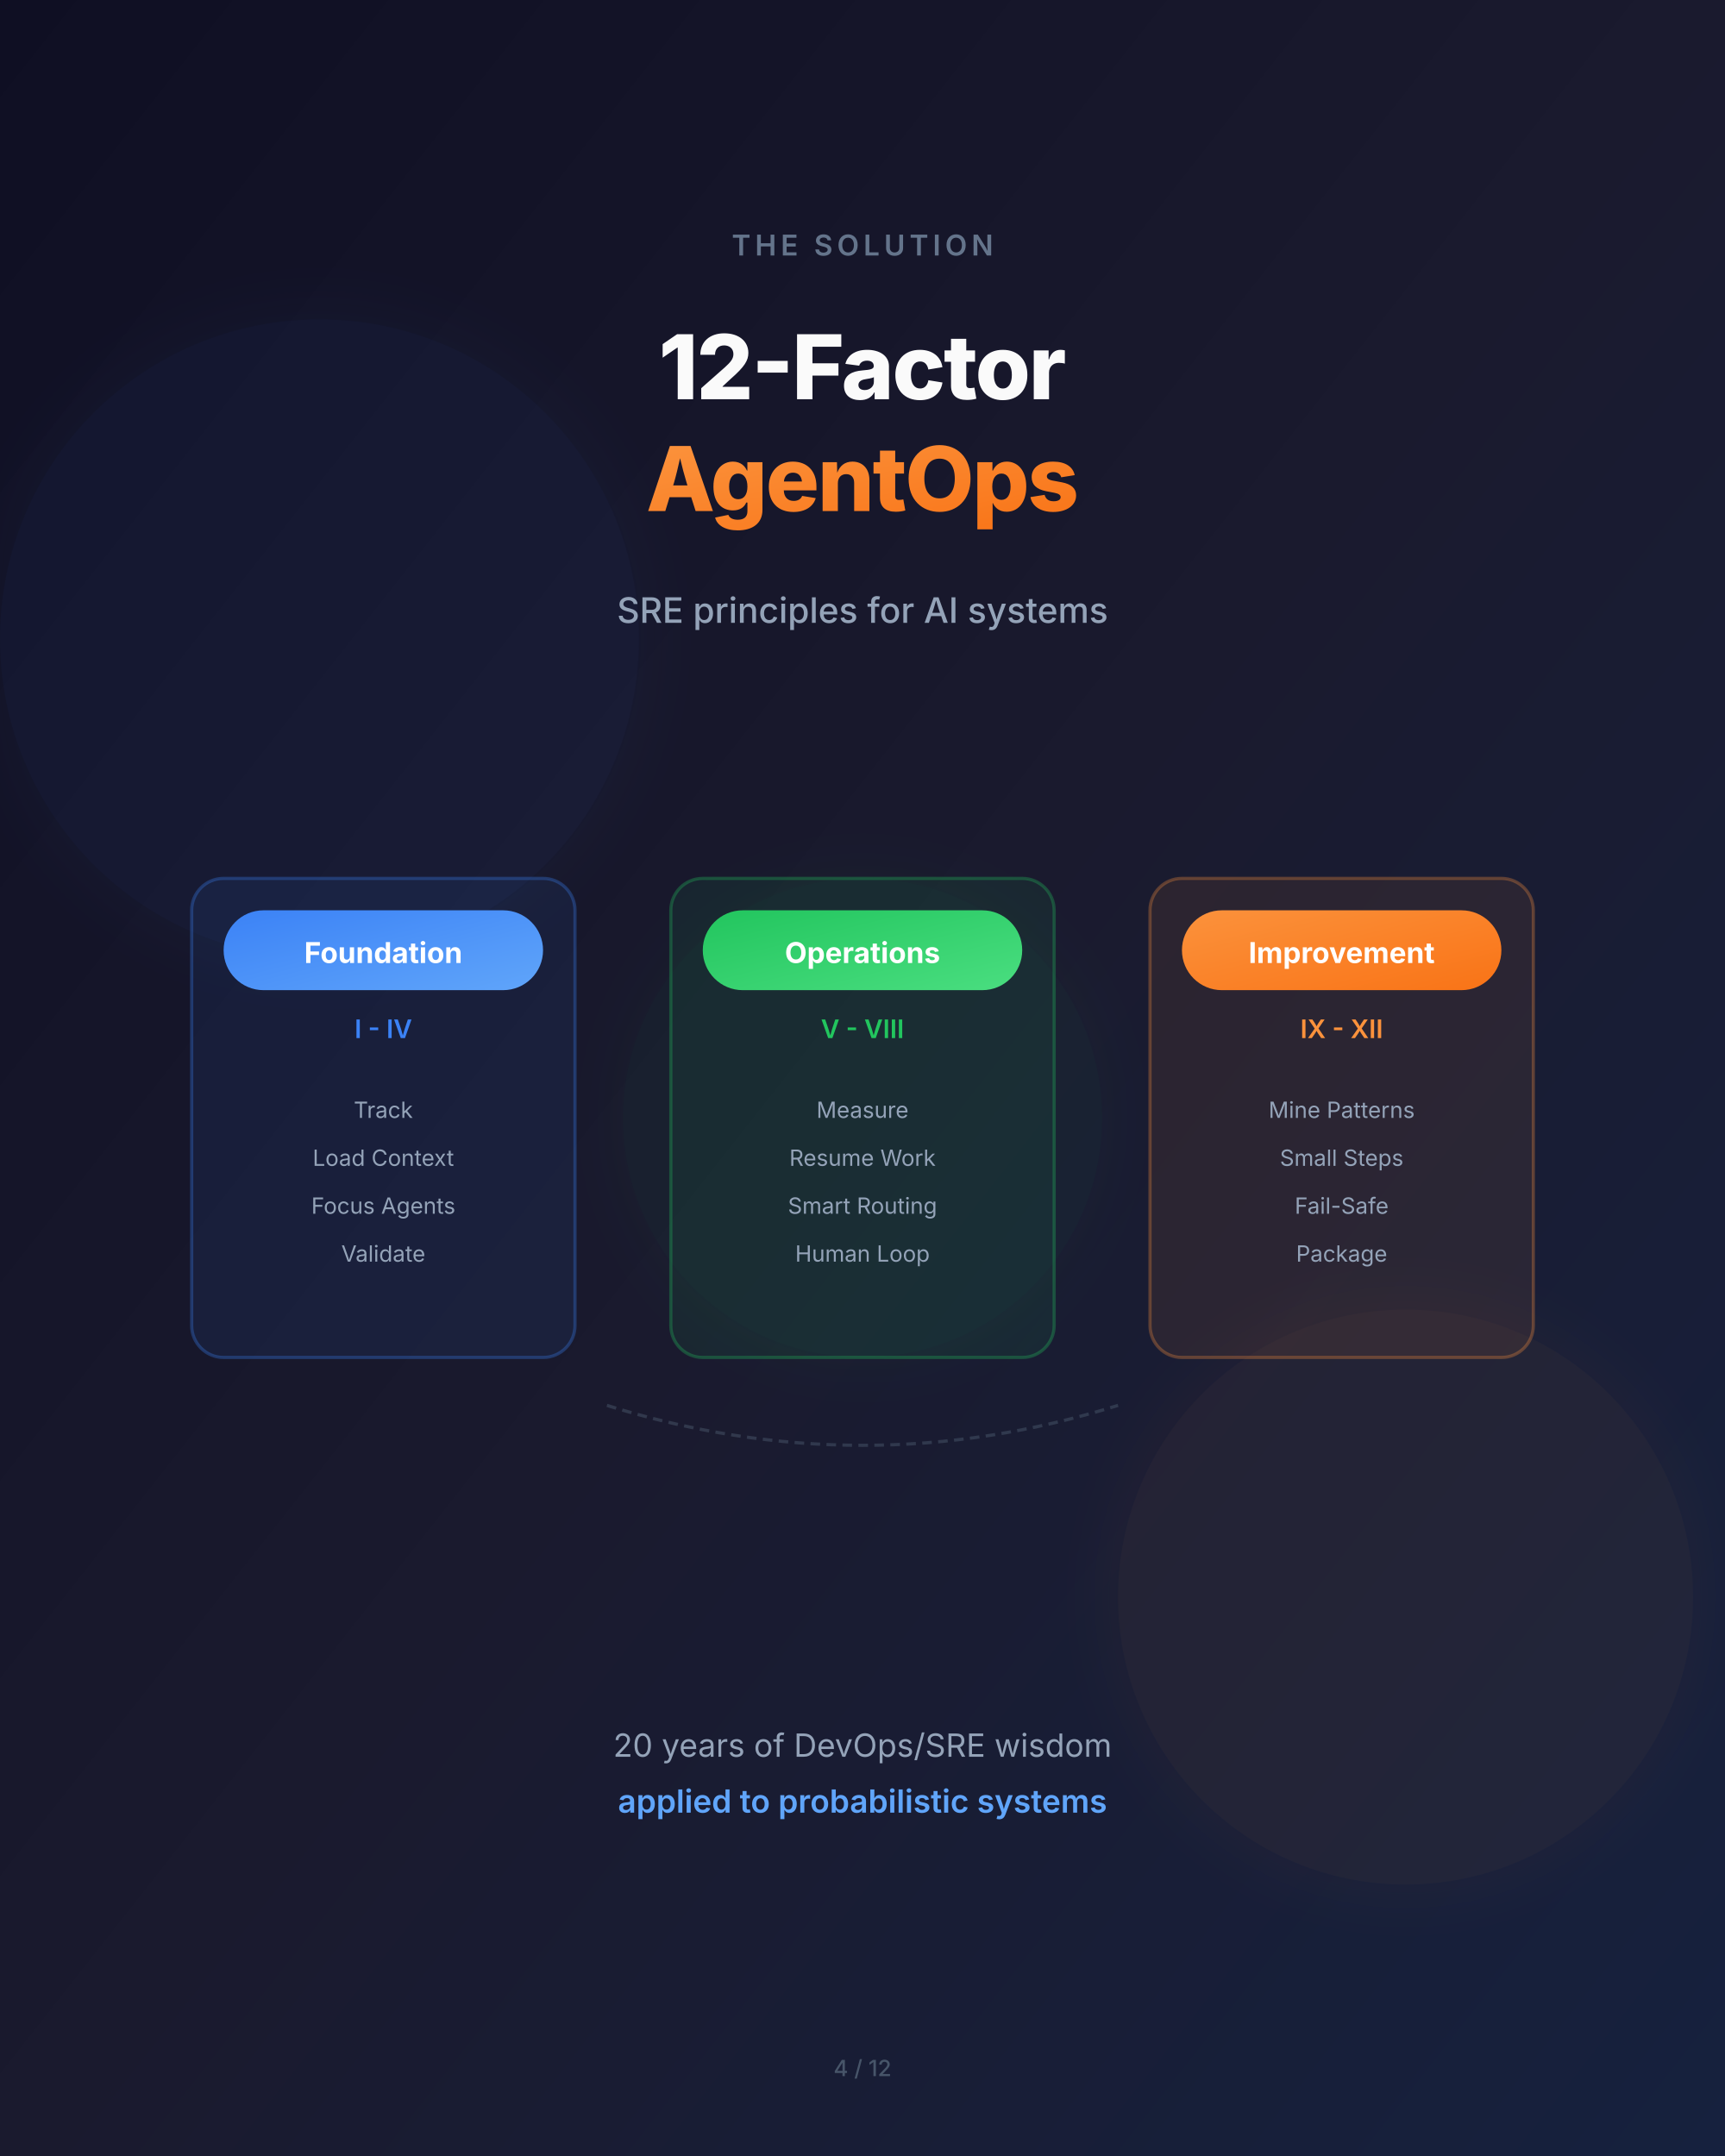
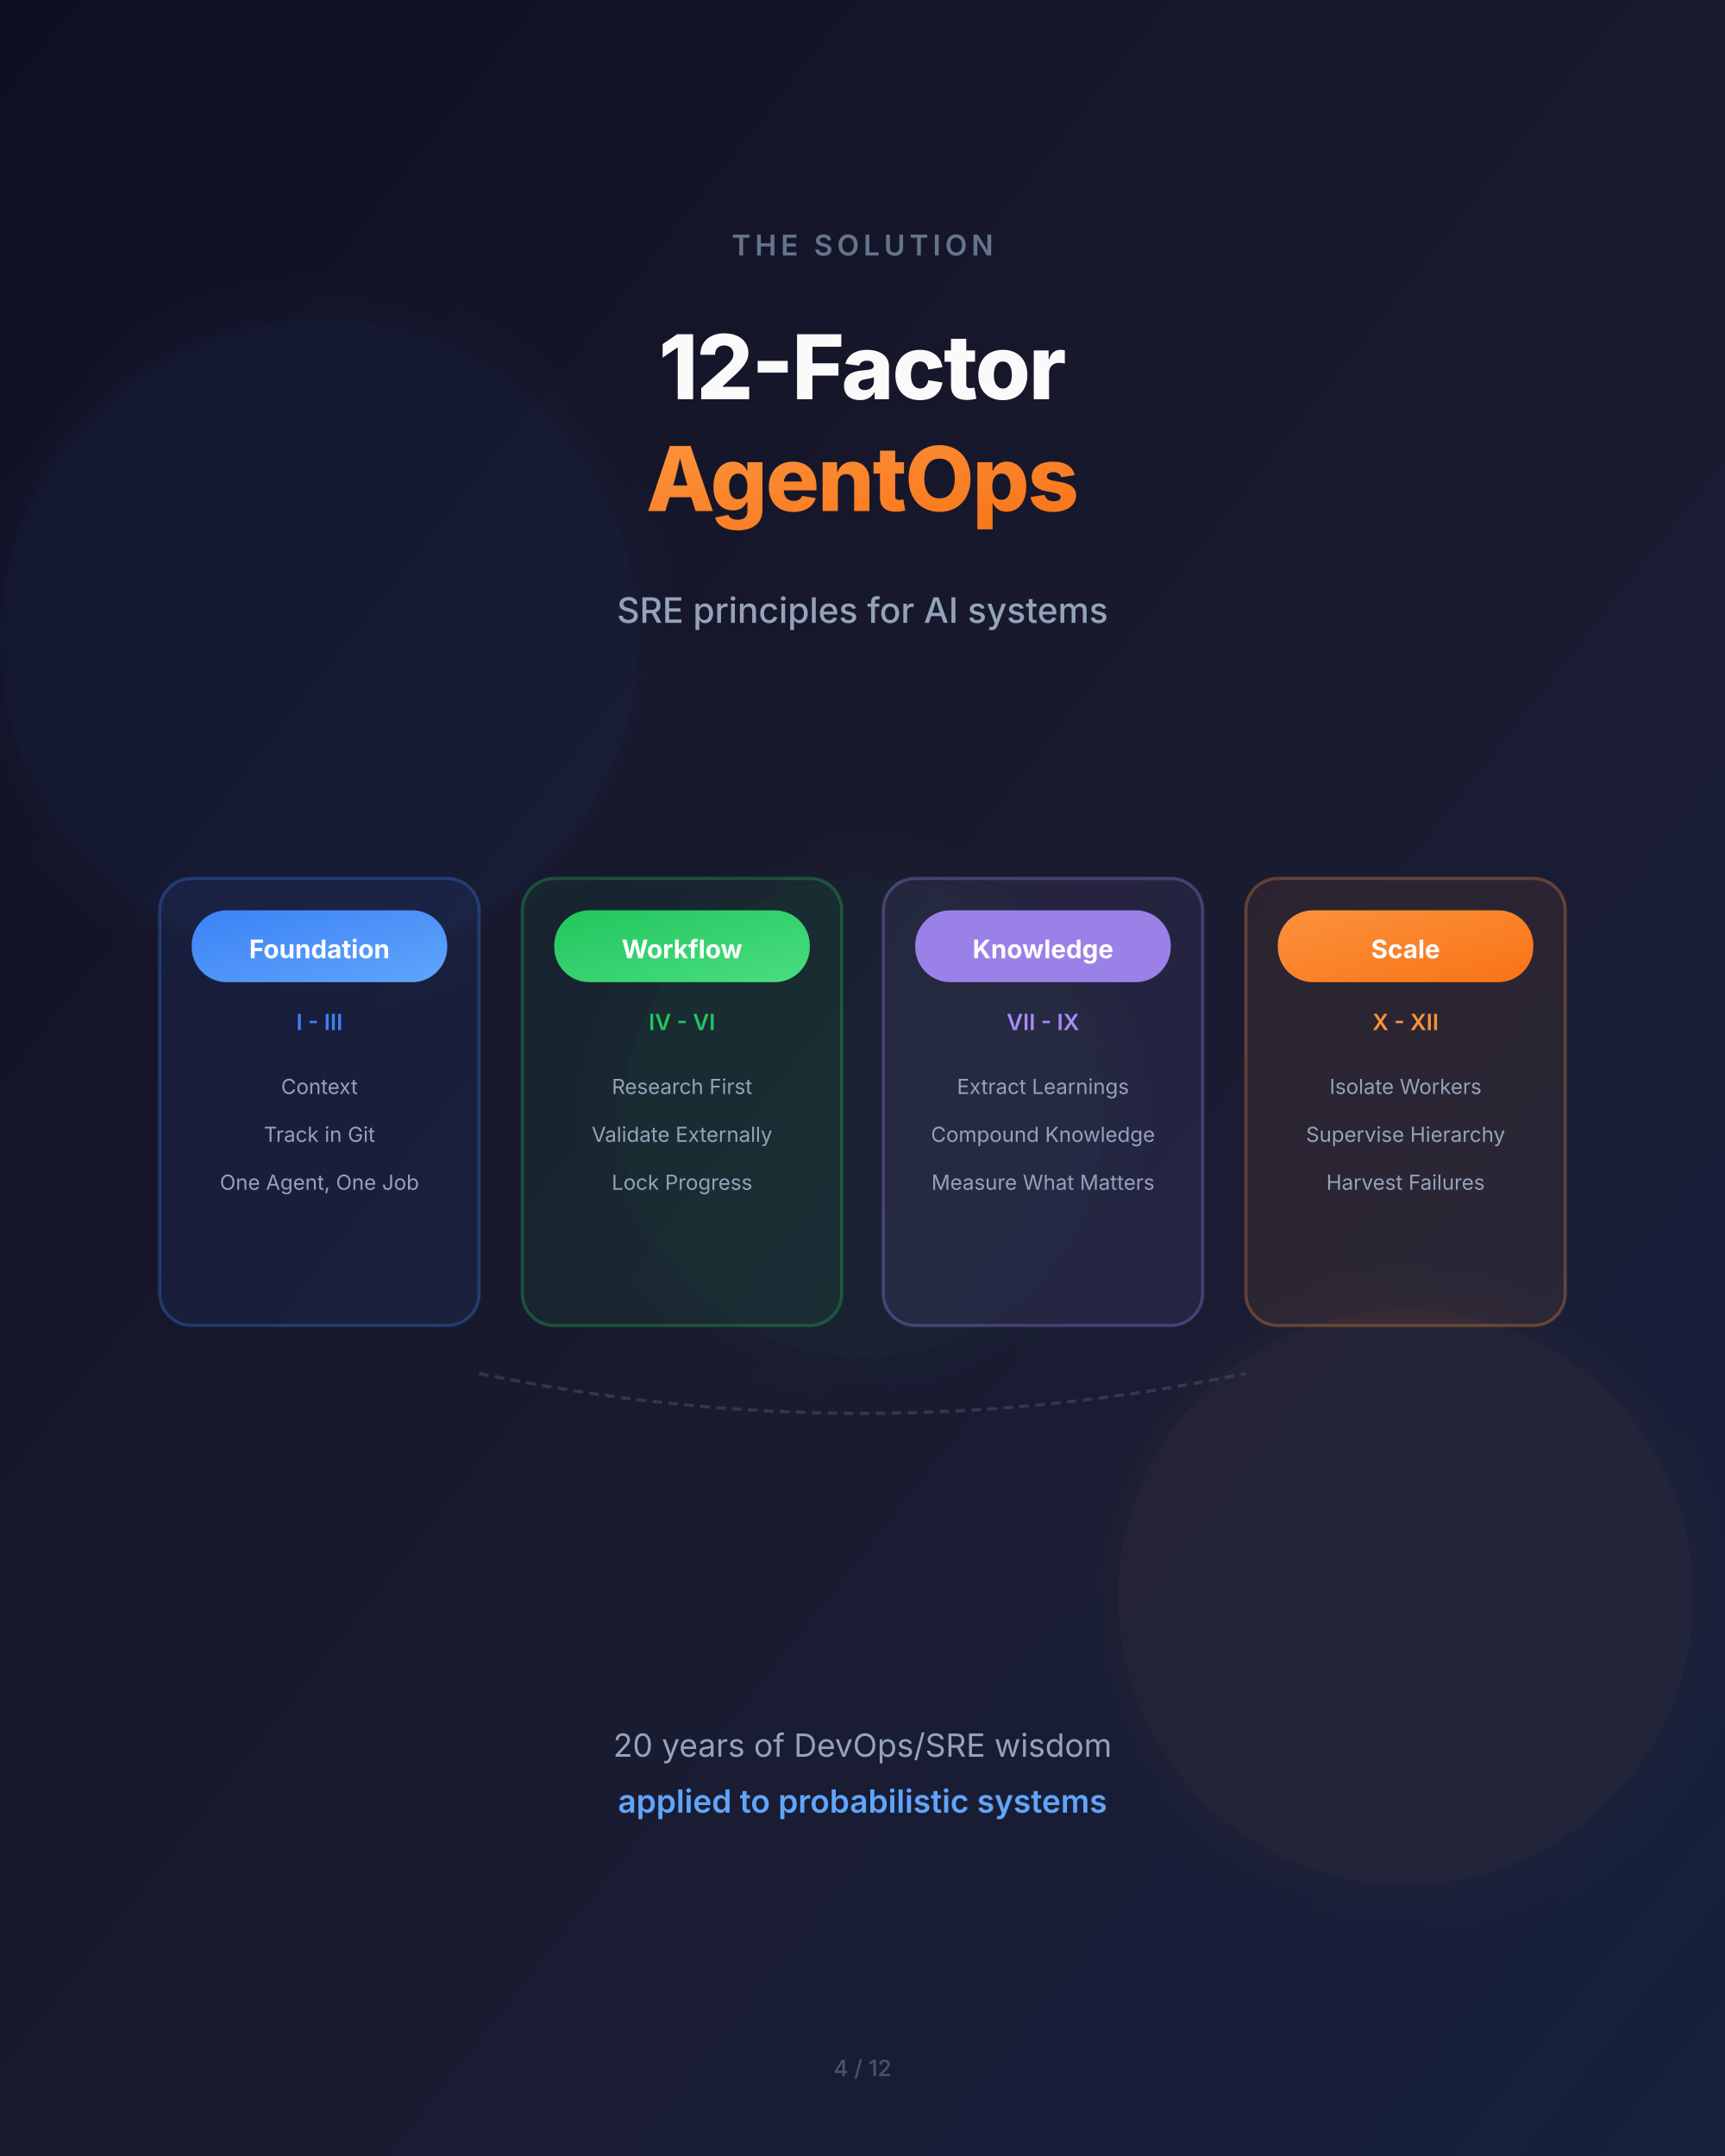
<svg xmlns="http://www.w3.org/2000/svg" viewBox="0 0 1080 1350">
  <defs>
    <linearGradient id="darkBg" x1="0%" y1="0%" x2="100%" y2="100%">
      <stop offset="0%" style="stop-color:#0F0F23" />
      <stop offset="50%" style="stop-color:#1a1a2e" />
      <stop offset="100%" style="stop-color:#16213e" />
    </linearGradient>
    <linearGradient id="blueGrad" x1="0%" y1="0%" x2="100%" y2="100%">
      <stop offset="0%" style="stop-color:#3B82F6" />
      <stop offset="100%" style="stop-color:#60A5FA" />
    </linearGradient>
    <linearGradient id="greenGrad" x1="0%" y1="0%" x2="100%" y2="100%">
      <stop offset="0%" style="stop-color:#22C55E" />
      <stop offset="100%" style="stop-color:#4ADE80" />
    </linearGradient>
    <linearGradient id="orangeGrad" x1="0%" y1="0%" x2="100%" y2="100%">
      <stop offset="0%" style="stop-color:#FB923C" />
      <stop offset="100%" style="stop-color:#F97316" />
    </linearGradient>
    <filter id="glow" x="-50%" y="-50%" width="200%" height="200%">
      <feGaussianBlur stdDeviation="20" result="coloredBlur" />
      <feMerge>
        <feMergeNode in="coloredBlur" />
        <feMergeNode in="SourceGraphic" />
      </feMerge>
    </filter>
  </defs>
  <rect width="1080" height="1350" fill="url(#darkBg)" />
  <ellipse cx="200" cy="400" rx="200" ry="200" fill="#3B82F6" opacity="0.05" filter="url(#glow)" />
  <ellipse cx="540" cy="700" rx="150" ry="150" fill="#22C55E" opacity="0.04" filter="url(#glow)" />
  <ellipse cx="880" cy="1000" rx="180" ry="180" fill="#FB923C" opacity="0.05" filter="url(#glow)" />
  <text x="540" y="160" text-anchor="middle" font-family="Inter, -apple-system, sans-serif" font-size="18" font-weight="600" fill="#64748B" letter-spacing="0.15em">
    THE SOLUTION
  </text>
  <text x="540" y="250" text-anchor="middle" font-family="Inter, -apple-system, sans-serif" font-size="56" font-weight="800" fill="#FAFAFA" letter-spacing="-0.02em">
    12-Factor
  </text>
  <text x="540" y="320" text-anchor="middle" font-family="Inter, -apple-system, sans-serif" font-size="56" font-weight="800" fill="url(#orangeGrad)" letter-spacing="-0.02em">
    AgentOps
  </text>
  <text x="540" y="390" text-anchor="middle" font-family="Inter, -apple-system, sans-serif" font-size="22" font-weight="500" fill="#94A3B8">
    SRE principles for AI systems
  </text>
  <g transform="translate(540, 700)">
-     <g transform="translate(-300, 0)">
-       <rect x="-120" y="-150" width="240" height="300" rx="20" fill="rgba(59,130,246,0.08)" stroke="rgba(59,130,246,0.3)" stroke-width="2" />
-       <rect x="-100" y="-130" width="200" height="50" rx="25" fill="url(#blueGrad)" />
-       <text x="0" y="-97" text-anchor="middle" font-family="Inter, -apple-system, sans-serif" font-size="18" font-weight="700" fill="#FFFFFF">Foundation</text>
-       <text x="0" y="-50" text-anchor="middle" font-family="Inter, -apple-system, sans-serif" font-size="16" font-weight="600" fill="#3B82F6">I - IV</text>
-       <text x="0" y="0" text-anchor="middle" font-family="Inter, -apple-system, sans-serif" font-size="14" fill="#94A3B8">Track</text>
-       <text x="0" y="30" text-anchor="middle" font-family="Inter, -apple-system, sans-serif" font-size="14" fill="#94A3B8">Load Context</text>
-       <text x="0" y="60" text-anchor="middle" font-family="Inter, -apple-system, sans-serif" font-size="14" fill="#94A3B8">Focus Agents</text>
-       <text x="0" y="90" text-anchor="middle" font-family="Inter, -apple-system, sans-serif" font-size="14" fill="#94A3B8">Validate</text>
+     <g transform="translate(-340, 0)">
+       <rect x="-100" y="-150" width="200" height="280" rx="20" fill="rgba(59,130,246,0.08)" stroke="rgba(59,130,246,0.3)" stroke-width="2" />
+       <rect x="-80" y="-130" width="160" height="45" rx="22" fill="url(#blueGrad)" />
+       <text x="0" y="-100" text-anchor="middle" font-family="Inter, -apple-system, sans-serif" font-size="16" font-weight="700" fill="#FFFFFF">Foundation</text>
+       <text x="0" y="-55" text-anchor="middle" font-family="Inter, -apple-system, sans-serif" font-size="14" font-weight="600" fill="#3B82F6">I - III</text>
+       <text x="0" y="-15" text-anchor="middle" font-family="Inter, -apple-system, sans-serif" font-size="13" fill="#94A3B8">Context</text>
+       <text x="0" y="15" text-anchor="middle" font-family="Inter, -apple-system, sans-serif" font-size="13" fill="#94A3B8">Track in Git</text>
+       <text x="0" y="45" text-anchor="middle" font-family="Inter, -apple-system, sans-serif" font-size="13" fill="#94A3B8">One Agent, One Job</text>
    </g>
-     <g transform="translate(0, 0)">
-       <rect x="-120" y="-150" width="240" height="300" rx="20" fill="rgba(34,197,94,0.08)" stroke="rgba(34,197,94,0.3)" stroke-width="2" />
-       <rect x="-100" y="-130" width="200" height="50" rx="25" fill="url(#greenGrad)" />
-       <text x="0" y="-97" text-anchor="middle" font-family="Inter, -apple-system, sans-serif" font-size="18" font-weight="700" fill="#FFFFFF">Operations</text>
-       <text x="0" y="-50" text-anchor="middle" font-family="Inter, -apple-system, sans-serif" font-size="16" font-weight="600" fill="#22C55E">V - VIII</text>
-       <text x="0" y="0" text-anchor="middle" font-family="Inter, -apple-system, sans-serif" font-size="14" fill="#94A3B8">Measure</text>
-       <text x="0" y="30" text-anchor="middle" font-family="Inter, -apple-system, sans-serif" font-size="14" fill="#94A3B8">Resume Work</text>
-       <text x="0" y="60" text-anchor="middle" font-family="Inter, -apple-system, sans-serif" font-size="14" fill="#94A3B8">Smart Routing</text>
-       <text x="0" y="90" text-anchor="middle" font-family="Inter, -apple-system, sans-serif" font-size="14" fill="#94A3B8">Human Loop</text>
+     <g transform="translate(-113, 0)">
+       <rect x="-100" y="-150" width="200" height="280" rx="20" fill="rgba(34,197,94,0.08)" stroke="rgba(34,197,94,0.3)" stroke-width="2" />
+       <rect x="-80" y="-130" width="160" height="45" rx="22" fill="url(#greenGrad)" />
+       <text x="0" y="-100" text-anchor="middle" font-family="Inter, -apple-system, sans-serif" font-size="16" font-weight="700" fill="#FFFFFF">Workflow</text>
+       <text x="0" y="-55" text-anchor="middle" font-family="Inter, -apple-system, sans-serif" font-size="14" font-weight="600" fill="#22C55E">IV - VI</text>
+       <text x="0" y="-15" text-anchor="middle" font-family="Inter, -apple-system, sans-serif" font-size="13" fill="#94A3B8">Research First</text>
+       <text x="0" y="15" text-anchor="middle" font-family="Inter, -apple-system, sans-serif" font-size="13" fill="#94A3B8">Validate Externally</text>
+       <text x="0" y="45" text-anchor="middle" font-family="Inter, -apple-system, sans-serif" font-size="13" fill="#94A3B8">Lock Progress</text>
    </g>
-     <g transform="translate(300, 0)">
-       <rect x="-120" y="-150" width="240" height="300" rx="20" fill="rgba(251,146,60,0.08)" stroke="rgba(251,146,60,0.3)" stroke-width="2" />
-       <rect x="-100" y="-130" width="200" height="50" rx="25" fill="url(#orangeGrad)" />
-       <text x="0" y="-97" text-anchor="middle" font-family="Inter, -apple-system, sans-serif" font-size="18" font-weight="700" fill="#FFFFFF">Improvement</text>
-       <text x="0" y="-50" text-anchor="middle" font-family="Inter, -apple-system, sans-serif" font-size="16" font-weight="600" fill="#FB923C">IX - XII</text>
-       <text x="0" y="0" text-anchor="middle" font-family="Inter, -apple-system, sans-serif" font-size="14" fill="#94A3B8">Mine Patterns</text>
-       <text x="0" y="30" text-anchor="middle" font-family="Inter, -apple-system, sans-serif" font-size="14" fill="#94A3B8">Small Steps</text>
-       <text x="0" y="60" text-anchor="middle" font-family="Inter, -apple-system, sans-serif" font-size="14" fill="#94A3B8">Fail-Safe</text>
-       <text x="0" y="90" text-anchor="middle" font-family="Inter, -apple-system, sans-serif" font-size="14" fill="#94A3B8">Package</text>
+     <g transform="translate(113, 0)">
+       <rect x="-100" y="-150" width="200" height="280" rx="20" fill="rgba(167,139,250,0.08)" stroke="rgba(167,139,250,0.3)" stroke-width="2" />
+       <rect x="-80" y="-130" width="160" height="45" rx="22" fill="rgba(167,139,250,0.9)" />
+       <text x="0" y="-100" text-anchor="middle" font-family="Inter, -apple-system, sans-serif" font-size="16" font-weight="700" fill="#FFFFFF">Knowledge</text>
+       <text x="0" y="-55" text-anchor="middle" font-family="Inter, -apple-system, sans-serif" font-size="14" font-weight="600" fill="#A78BFA">VII - IX</text>
+       <text x="0" y="-15" text-anchor="middle" font-family="Inter, -apple-system, sans-serif" font-size="13" fill="#94A3B8">Extract Learnings</text>
+       <text x="0" y="15" text-anchor="middle" font-family="Inter, -apple-system, sans-serif" font-size="13" fill="#94A3B8">Compound Knowledge</text>
+       <text x="0" y="45" text-anchor="middle" font-family="Inter, -apple-system, sans-serif" font-size="13" fill="#94A3B8">Measure What Matters</text>
    </g>
-     <path d="M -160 180 Q 0 230 160 180" stroke="#475569" stroke-width="2" fill="none" stroke-dasharray="6,4" opacity="0.5" />
+     <g transform="translate(340, 0)">
+       <rect x="-100" y="-150" width="200" height="280" rx="20" fill="rgba(251,146,60,0.08)" stroke="rgba(251,146,60,0.3)" stroke-width="2" />
+       <rect x="-80" y="-130" width="160" height="45" rx="22" fill="url(#orangeGrad)" />
+       <text x="0" y="-100" text-anchor="middle" font-family="Inter, -apple-system, sans-serif" font-size="16" font-weight="700" fill="#FFFFFF">Scale</text>
+       <text x="0" y="-55" text-anchor="middle" font-family="Inter, -apple-system, sans-serif" font-size="14" font-weight="600" fill="#FB923C">X - XII</text>
+       <text x="0" y="-15" text-anchor="middle" font-family="Inter, -apple-system, sans-serif" font-size="13" fill="#94A3B8">Isolate Workers</text>
+       <text x="0" y="15" text-anchor="middle" font-family="Inter, -apple-system, sans-serif" font-size="13" fill="#94A3B8">Supervise Hierarchy</text>
+       <text x="0" y="45" text-anchor="middle" font-family="Inter, -apple-system, sans-serif" font-size="13" fill="#94A3B8">Harvest Failures</text>
+     </g>
+     <path d="M -240 160 Q 0 210 240 160" stroke="#475569" stroke-width="2" fill="none" stroke-dasharray="6,4" opacity="0.5" />
  </g>
  <g transform="translate(540, 1100)">
    <text x="0" y="0" text-anchor="middle" font-family="Inter, -apple-system, sans-serif" font-size="20" fill="#94A3B8">
      20 years of DevOps/SRE wisdom
    </text>
    <text x="0" y="35" text-anchor="middle" font-family="Inter, -apple-system, sans-serif" font-size="20" font-weight="600" fill="#60A5FA">
      applied to probabilistic systems
    </text>
  </g>
  <text x="540" y="1300" text-anchor="middle" font-family="Inter, -apple-system, sans-serif" font-size="14" font-weight="500" fill="#475569">4 / 12</text>
</svg>
